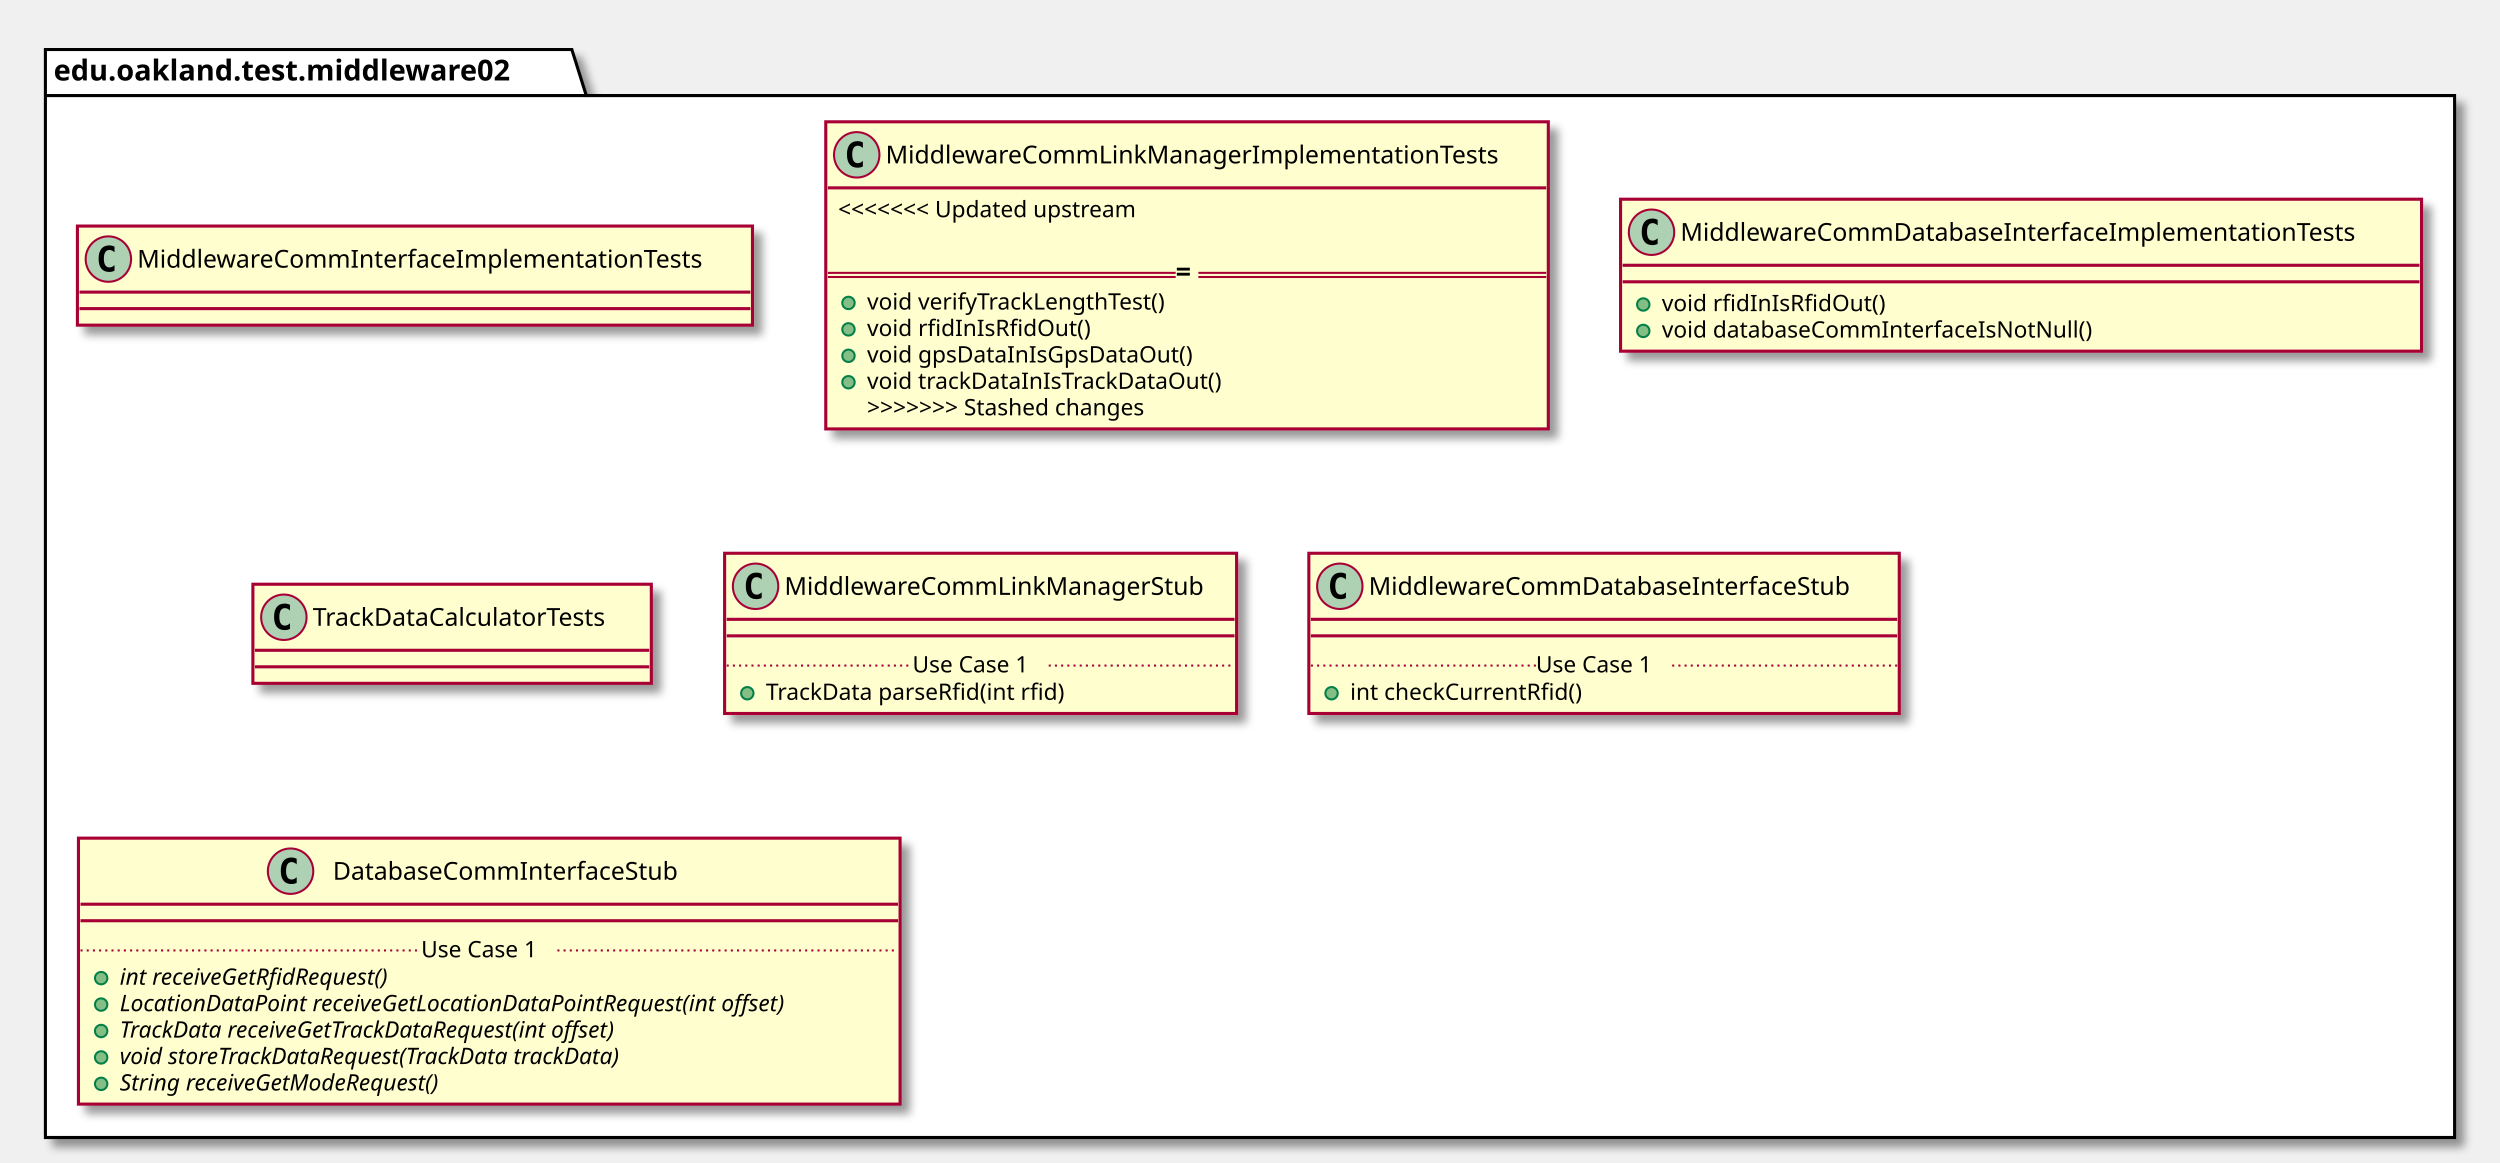
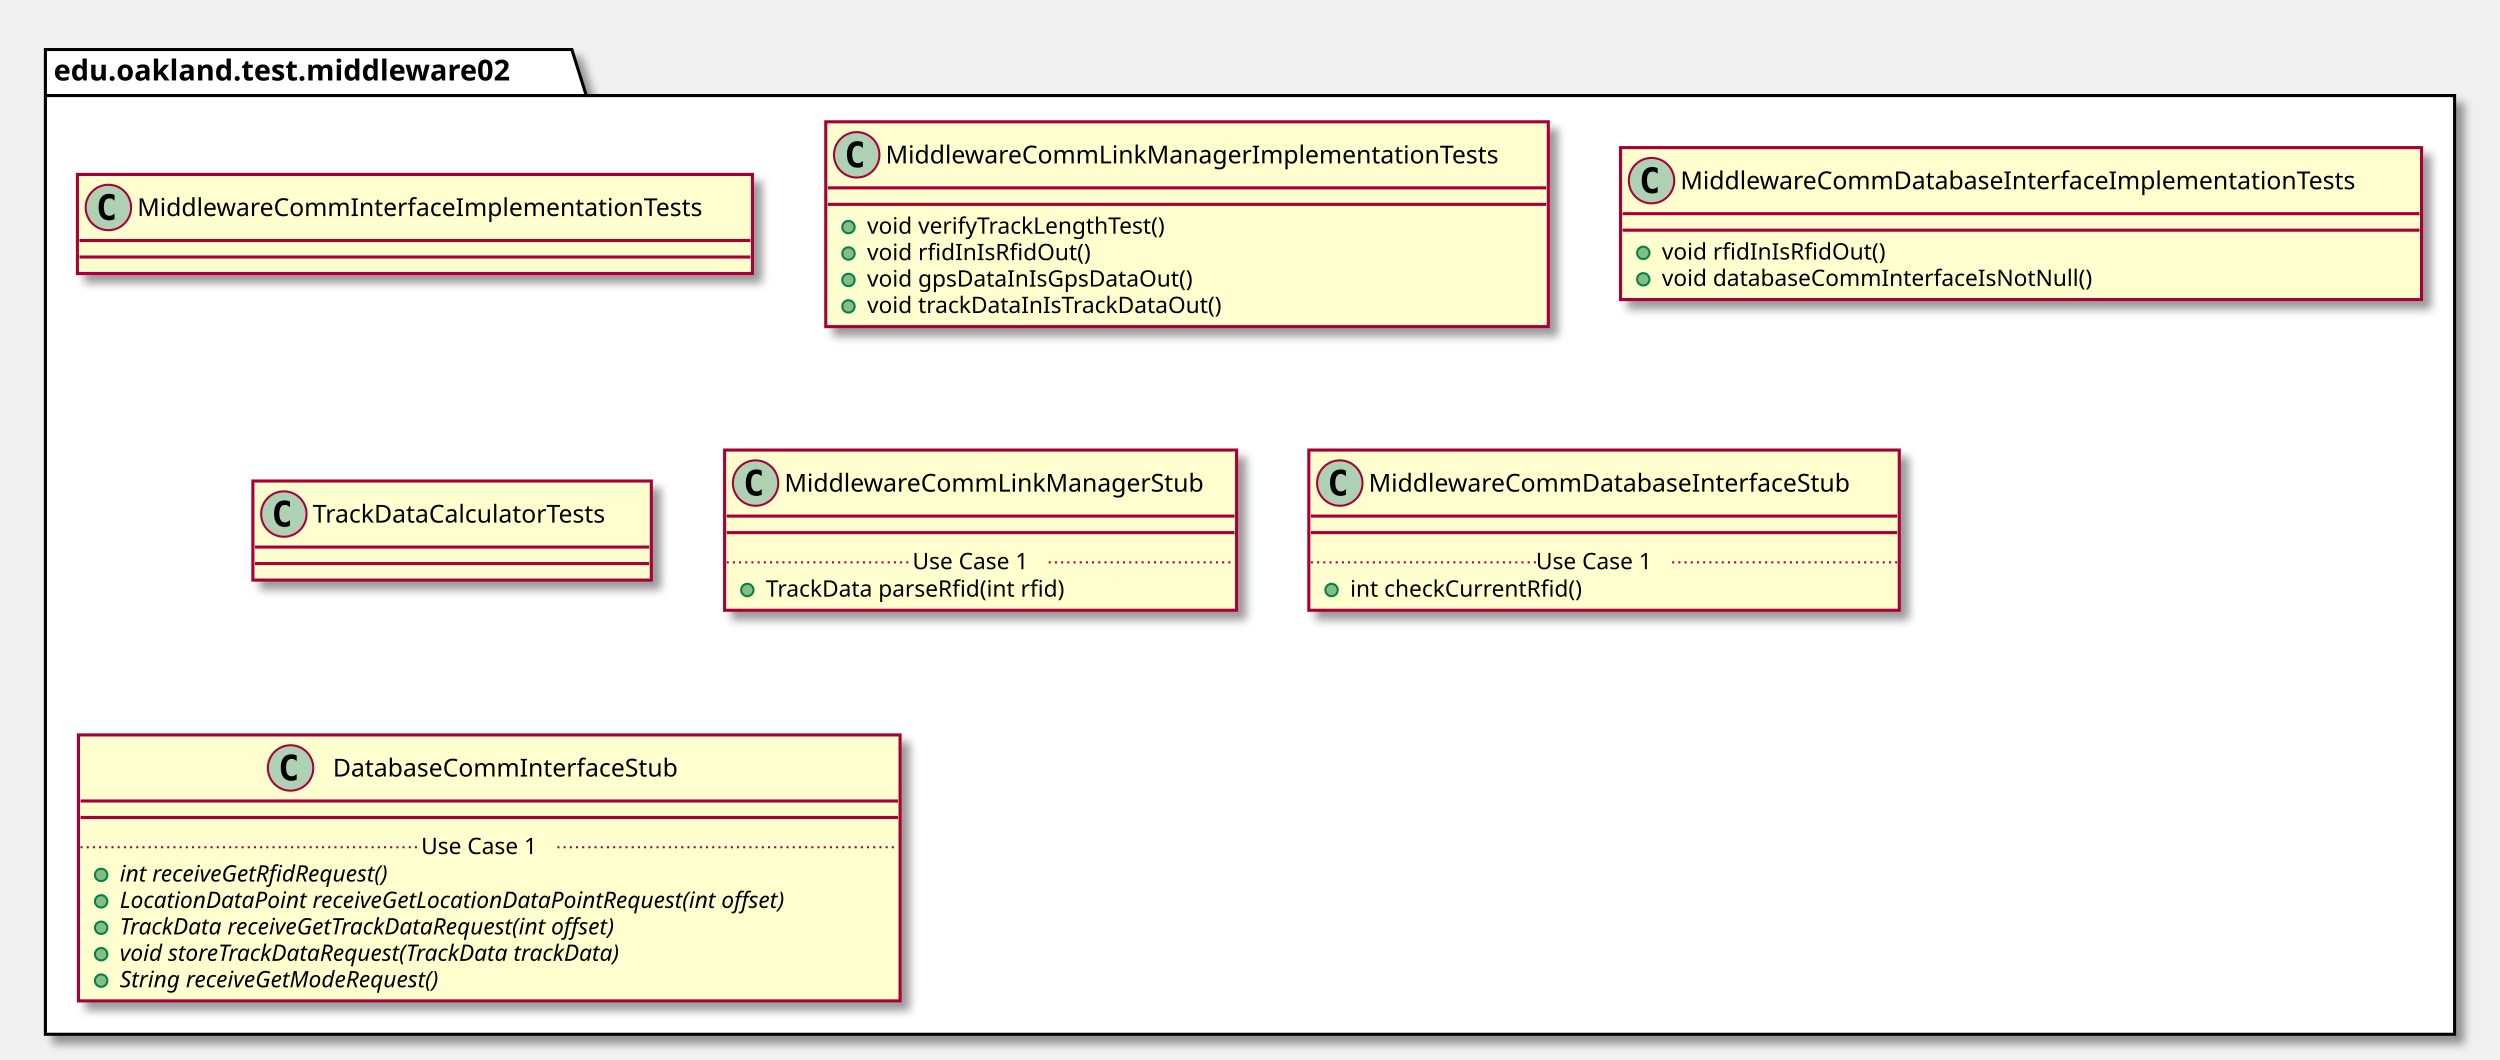
- <svg xmlns="http://www.w3.org/2000/svg" contentScriptType="application/ecmascript" contentStyleType="text/css" height="563px" preserveAspectRatio="none" style="width:1211px;height:563px;" version="1.1" viewBox="0 0 1211 563" width="1211px" zoomAndPan="magnify">
+ <svg xmlns="http://www.w3.org/2000/svg" contentScriptType="application/ecmascript" contentStyleType="text/css" height="513px" preserveAspectRatio="none" style="width:1211px;height:513px;" version="1.1" viewBox="0 0 1211 513" width="1211px" zoomAndPan="magnify">
  <defs>
-     <filter height="300%" id="f1pktx3gd7pnlc" width="300%" x="-1" y="-1">
+     <filter height="300%" id="fhzskk27fkjms" width="300%" x="-1" y="-1">
      <feGaussianBlur result="blurOut" stdDeviation="2.0" />
      <feColorMatrix in="blurOut" result="blurOut2" type="matrix" values="0 0 0 0 0 0 0 0 0 0 0 0 0 0 0 0 0 0 .4 0" />
      <feOffset dx="4.0" dy="4.0" in="blurOut2" result="blurOut3" />
      <feBlend in="SourceGraphic" in2="blurOut3" mode="normal" />
    </filter>
  </defs>
  <g>
-     <polygon fill="#FFFFFF" filter="url(#f1pktx3gd7pnlc)" points="22,24,277,24,284,46.297,1189,46.297,1189,551,22,551,22,24" style="stroke: #000000; stroke-width: 1.5;" />
+     <polygon fill="#FFFFFF" filter="url(#fhzskk27fkjms)" points="22,24,277,24,284,46.297,1189,46.297,1189,501,22,501,22,24" style="stroke: #000000; stroke-width: 1.5;" />
    <line style="stroke: #000000; stroke-width: 1.5;" x1="22" x2="284" y1="46.297" y2="46.297" />
    <text fill="#000000" font-family="sans-serif" font-size="14" font-weight="bold" lengthAdjust="spacingAndGlyphs" textLength="249" x="26" y="38.995">edu.oakland.test.middleware02</text>
-     <rect fill="#FEFECE" filter="url(#f1pktx3gd7pnlc)" height="48" id="MiddlewareCommInterfaceImplementationTests" style="stroke: #A80036; stroke-width: 1.5;" width="327" x="37.5" y="109.5" />
-     <ellipse cx="52.5" cy="125.5" fill="#ADD1B2" rx="11" ry="11" style="stroke: #A80036; stroke-width: 1.0;" />
-     <path d="M55.469,131.141 Q54.891,131.438 54.25,131.578 Q53.609,131.734 52.906,131.734 Q50.406,131.734 49.078,130.094 Q47.766,128.438 47.766,125.312 Q47.766,122.188 49.078,120.531 Q50.406,118.875 52.906,118.875 Q53.609,118.875 54.25,119.031 Q54.906,119.188 55.469,119.484 L55.469,122.203 Q54.844,121.625 54.25,121.359 Q53.656,121.078 53.031,121.078 Q51.688,121.078 51,122.156 Q50.312,123.219 50.312,125.312 Q50.312,127.406 51,128.484 Q51.688,129.547 53.031,129.547 Q53.656,129.547 54.25,129.281 Q54.844,129 55.469,128.422 L55.469,131.141 Z " />
-     <text fill="#000000" font-family="sans-serif" font-size="12" lengthAdjust="spacingAndGlyphs" textLength="295" x="66.5" y="129.654">MiddlewareCommInterfaceImplementationTests</text>
-     <line style="stroke: #A80036; stroke-width: 1.5;" x1="38.5" x2="363.5" y1="141.5" y2="141.5" />
-     <line style="stroke: #A80036; stroke-width: 1.5;" x1="38.5" x2="363.5" y1="149.5" y2="149.5" />
-     <rect fill="#FEFECE" filter="url(#f1pktx3gd7pnlc)" height="148.766" id="MiddlewareCommLinkManagerImplementationTests" style="stroke: #A80036; stroke-width: 1.5;" width="350" x="400" y="59" />
+     <rect fill="#FEFECE" filter="url(#fhzskk27fkjms)" height="48" id="MiddlewareCommInterfaceImplementationTests" style="stroke: #A80036; stroke-width: 1.5;" width="327" x="37.5" y="84.5" />
+     <ellipse cx="52.5" cy="100.5" fill="#ADD1B2" rx="11" ry="11" style="stroke: #A80036; stroke-width: 1.0;" />
+     <path d="M55.469,106.141 Q54.891,106.438 54.25,106.578 Q53.609,106.734 52.906,106.734 Q50.406,106.734 49.078,105.094 Q47.766,103.438 47.766,100.312 Q47.766,97.188 49.078,95.531 Q50.406,93.875 52.906,93.875 Q53.609,93.875 54.25,94.031 Q54.906,94.188 55.469,94.484 L55.469,97.203 Q54.844,96.625 54.25,96.359 Q53.656,96.078 53.031,96.078 Q51.688,96.078 51,97.156 Q50.312,98.219 50.312,100.312 Q50.312,102.406 51,103.484 Q51.688,104.547 53.031,104.547 Q53.656,104.547 54.25,104.281 Q54.844,104 55.469,103.422 L55.469,106.141 Z " />
+     <text fill="#000000" font-family="sans-serif" font-size="12" lengthAdjust="spacingAndGlyphs" textLength="295" x="66.5" y="104.654">MiddlewareCommInterfaceImplementationTests</text>
+     <line style="stroke: #A80036; stroke-width: 1.5;" x1="38.5" x2="363.5" y1="116.5" y2="116.5" />
+     <line style="stroke: #A80036; stroke-width: 1.5;" x1="38.5" x2="363.5" y1="124.5" y2="124.5" />
+     <rect fill="#FEFECE" filter="url(#fhzskk27fkjms)" height="99.219" id="MiddlewareCommLinkManagerImplementationTests" style="stroke: #A80036; stroke-width: 1.5;" width="350" x="400" y="59" />
    <ellipse cx="415" cy="75" fill="#ADD1B2" rx="11" ry="11" style="stroke: #A80036; stroke-width: 1.0;" />
    <path d="M417.969,80.641 Q417.391,80.938 416.75,81.078 Q416.109,81.234 415.406,81.234 Q412.906,81.234 411.578,79.594 Q410.266,77.938 410.266,74.812 Q410.266,71.688 411.578,70.031 Q412.906,68.375 415.406,68.375 Q416.109,68.375 416.75,68.531 Q417.406,68.688 417.969,68.984 L417.969,71.703 Q417.344,71.125 416.75,70.859 Q416.156,70.578 415.531,70.578 Q414.188,70.578 413.5,71.656 Q412.812,72.719 412.812,74.812 Q412.812,76.906 413.5,77.984 Q414.188,79.047 415.531,79.047 Q416.156,79.047 416.75,78.781 Q417.344,78.5 417.969,77.922 L417.969,80.641 Z " />
    <text fill="#000000" font-family="sans-serif" font-size="12" lengthAdjust="spacingAndGlyphs" textLength="318" x="429" y="79.154">MiddlewareCommLinkManagerImplementationTests</text>
    <line style="stroke: #A80036; stroke-width: 1.5;" x1="401" x2="749" y1="91" y2="91" />
-     <text fill="#000000" font-family="sans-serif" font-size="11" lengthAdjust="spacingAndGlyphs" textLength="173" x="406" y="105.21">&lt;&lt;&lt;&lt;&lt;&lt;&lt; Updated upstream</text>
-     <text fill="#000000" font-family="sans-serif" font-size="11" lengthAdjust="spacingAndGlyphs" textLength="0" x="410" y="118.015" />
-     <ellipse cx="411" cy="146.742" fill="#84BE84" rx="3" ry="3" style="stroke: #038048; stroke-width: 1.0;" />
-     <text fill="#000000" font-family="sans-serif" font-size="11" lengthAdjust="spacingAndGlyphs" textLength="160" x="420" y="149.953">void verifyTrackLengthTest()</text>
-     <ellipse cx="411" cy="159.547" fill="#84BE84" rx="3" ry="3" style="stroke: #038048; stroke-width: 1.0;" />
-     <text fill="#000000" font-family="sans-serif" font-size="11" lengthAdjust="spacingAndGlyphs" textLength="115" x="420" y="162.757">void rfidInIsRfidOut()</text>
-     <ellipse cx="411" cy="172.352" fill="#84BE84" rx="3" ry="3" style="stroke: #038048; stroke-width: 1.0;" />
-     <text fill="#000000" font-family="sans-serif" font-size="11" lengthAdjust="spacingAndGlyphs" textLength="171" x="420" y="175.562">void gpsDataInIsGpsDataOut()</text>
-     <ellipse cx="411" cy="185.156" fill="#84BE84" rx="3" ry="3" style="stroke: #038048; stroke-width: 1.0;" />
-     <text fill="#000000" font-family="sans-serif" font-size="11" lengthAdjust="spacingAndGlyphs" textLength="186" x="420" y="188.367">void trackDataInIsTrackDataOut()</text>
-     <text fill="#000000" font-family="sans-serif" font-size="11" lengthAdjust="spacingAndGlyphs" textLength="166" x="420" y="201.171">&gt;&gt;&gt;&gt;&gt;&gt;&gt; Stashed changes</text>
-     <line style="stroke: #A80036; stroke-width: 1.0;" x1="401" x2="569.5" y1="132.176" y2="132.176" />
-     <line style="stroke: #A80036; stroke-width: 1.0;" x1="401" x2="569.5" y1="134.176" y2="134.176" />
-     <text fill="#000000" font-family="sans-serif" font-size="13" font-weight="bold" lengthAdjust="spacingAndGlyphs" textLength="11" x="569.5" y="136.176">=</text>
-     <line style="stroke: #A80036; stroke-width: 1.0;" x1="580.5" x2="749" y1="132.176" y2="132.176" />
-     <line style="stroke: #A80036; stroke-width: 1.0;" x1="580.5" x2="749" y1="134.176" y2="134.176" />
-     <rect fill="#FEFECE" filter="url(#f1pktx3gd7pnlc)" height="73.609" id="MiddlewareCommDatabaseInterfaceImplementationTests" style="stroke: #A80036; stroke-width: 1.5;" width="388" x="785" y="96.5" />
-     <ellipse cx="800" cy="112.5" fill="#ADD1B2" rx="11" ry="11" style="stroke: #A80036; stroke-width: 1.0;" />
-     <path d="M802.969,118.141 Q802.391,118.438 801.75,118.578 Q801.109,118.734 800.406,118.734 Q797.906,118.734 796.578,117.094 Q795.266,115.438 795.266,112.312 Q795.266,109.188 796.578,107.531 Q797.906,105.875 800.406,105.875 Q801.109,105.875 801.75,106.031 Q802.406,106.188 802.969,106.484 L802.969,109.203 Q802.344,108.625 801.75,108.359 Q801.156,108.078 800.531,108.078 Q799.188,108.078 798.5,109.156 Q797.812,110.219 797.812,112.312 Q797.812,114.406 798.5,115.484 Q799.188,116.547 800.531,116.547 Q801.156,116.547 801.75,116.281 Q802.344,116 802.969,115.422 L802.969,118.141 Z " />
-     <text fill="#000000" font-family="sans-serif" font-size="12" lengthAdjust="spacingAndGlyphs" textLength="356" x="814" y="116.654">MiddlewareCommDatabaseInterfaceImplementationTests</text>
-     <line style="stroke: #A80036; stroke-width: 1.5;" x1="786" x2="1172" y1="128.5" y2="128.5" />
-     <line style="stroke: #A80036; stroke-width: 1.5;" x1="786" x2="1172" y1="136.5" y2="136.5" />
-     <ellipse cx="796" cy="147.5" fill="#84BE84" rx="3" ry="3" style="stroke: #038048; stroke-width: 1.0;" />
-     <text fill="#000000" font-family="sans-serif" font-size="11" lengthAdjust="spacingAndGlyphs" textLength="115" x="805" y="150.71">void rfidInIsRfidOut()</text>
-     <ellipse cx="796" cy="160.305" fill="#84BE84" rx="3" ry="3" style="stroke: #038048; stroke-width: 1.0;" />
-     <text fill="#000000" font-family="sans-serif" font-size="11" lengthAdjust="spacingAndGlyphs" textLength="225" x="805" y="163.515">void databaseCommInterfaceIsNotNull()</text>
-     <rect fill="#FEFECE" filter="url(#f1pktx3gd7pnlc)" height="48" id="TrackDataCalculatorTests" style="stroke: #A80036; stroke-width: 1.5;" width="193" x="122.5" y="283" />
-     <ellipse cx="137.5" cy="299" fill="#ADD1B2" rx="11" ry="11" style="stroke: #A80036; stroke-width: 1.0;" />
-     <path d="M140.469,304.641 Q139.891,304.938 139.25,305.078 Q138.609,305.234 137.906,305.234 Q135.406,305.234 134.078,303.594 Q132.766,301.938 132.766,298.812 Q132.766,295.688 134.078,294.031 Q135.406,292.375 137.906,292.375 Q138.609,292.375 139.25,292.531 Q139.906,292.688 140.469,292.984 L140.469,295.703 Q139.844,295.125 139.25,294.859 Q138.656,294.578 138.031,294.578 Q136.688,294.578 136,295.656 Q135.312,296.719 135.312,298.812 Q135.312,300.906 136,301.984 Q136.688,303.047 138.031,303.047 Q138.656,303.047 139.25,302.781 Q139.844,302.5 140.469,301.922 L140.469,304.641 Z " />
-     <text fill="#000000" font-family="sans-serif" font-size="12" lengthAdjust="spacingAndGlyphs" textLength="161" x="151.5" y="303.154">TrackDataCalculatorTests</text>
-     <line style="stroke: #A80036; stroke-width: 1.5;" x1="123.5" x2="314.5" y1="315" y2="315" />
-     <line style="stroke: #A80036; stroke-width: 1.5;" x1="123.5" x2="314.5" y1="323" y2="323" />
-     <rect fill="#FEFECE" filter="url(#f1pktx3gd7pnlc)" height="77.609" id="MiddlewareCommLinkManagerStub" style="stroke: #A80036; stroke-width: 1.5;" width="248" x="351" y="268" />
-     <ellipse cx="366" cy="284" fill="#ADD1B2" rx="11" ry="11" style="stroke: #A80036; stroke-width: 1.0;" />
-     <path d="M368.969,289.641 Q368.391,289.938 367.75,290.078 Q367.109,290.234 366.406,290.234 Q363.906,290.234 362.578,288.594 Q361.266,286.938 361.266,283.812 Q361.266,280.688 362.578,279.031 Q363.906,277.375 366.406,277.375 Q367.109,277.375 367.75,277.531 Q368.406,277.688 368.969,277.984 L368.969,280.703 Q368.344,280.125 367.75,279.859 Q367.156,279.578 366.531,279.578 Q365.188,279.578 364.5,280.656 Q363.812,281.719 363.812,283.812 Q363.812,285.906 364.5,286.984 Q365.188,288.047 366.531,288.047 Q367.156,288.047 367.75,287.781 Q368.344,287.5 368.969,286.922 L368.969,289.641 Z " />
-     <text fill="#000000" font-family="sans-serif" font-size="12" lengthAdjust="spacingAndGlyphs" textLength="216" x="380" y="288.154">MiddlewareCommLinkManagerStub</text>
-     <line style="stroke: #A80036; stroke-width: 1.5;" x1="352" x2="598" y1="300" y2="300" />
-     <line style="stroke: #A80036; stroke-width: 1.5;" x1="352" x2="598" y1="308" y2="308" />
-     <ellipse cx="362" cy="335.805" fill="#84BE84" rx="3" ry="3" style="stroke: #038048; stroke-width: 1.0;" />
-     <text fill="#000000" font-family="sans-serif" font-size="11" lengthAdjust="spacingAndGlyphs" textLength="160" x="371" y="339.015">TrackData parseRfid(int rfid)</text>
-     <line style="stroke: #A80036; stroke-width: 1.0; stroke-dasharray: 1.0,2.0;" x1="352" x2="442" y1="322.402" y2="322.402" />
-     <text fill="#000000" font-family="sans-serif" font-size="11" lengthAdjust="spacingAndGlyphs" textLength="66" x="442" y="325.71">Use Case 1</text>
-     <line style="stroke: #A80036; stroke-width: 1.0; stroke-dasharray: 1.0,2.0;" x1="508" x2="598" y1="322.402" y2="322.402" />
-     <rect fill="#FEFECE" filter="url(#f1pktx3gd7pnlc)" height="77.609" id="MiddlewareCommDatabaseInterfaceStub" style="stroke: #A80036; stroke-width: 1.5;" width="286" x="634" y="268" />
-     <ellipse cx="649" cy="284" fill="#ADD1B2" rx="11" ry="11" style="stroke: #A80036; stroke-width: 1.0;" />
-     <path d="M651.969,289.641 Q651.391,289.938 650.75,290.078 Q650.109,290.234 649.406,290.234 Q646.906,290.234 645.578,288.594 Q644.266,286.938 644.266,283.812 Q644.266,280.688 645.578,279.031 Q646.906,277.375 649.406,277.375 Q650.109,277.375 650.75,277.531 Q651.406,277.688 651.969,277.984 L651.969,280.703 Q651.344,280.125 650.75,279.859 Q650.156,279.578 649.531,279.578 Q648.188,279.578 647.5,280.656 Q646.812,281.719 646.812,283.812 Q646.812,285.906 647.5,286.984 Q648.188,288.047 649.531,288.047 Q650.156,288.047 650.75,287.781 Q651.344,287.5 651.969,286.922 L651.969,289.641 Z " />
-     <text fill="#000000" font-family="sans-serif" font-size="12" lengthAdjust="spacingAndGlyphs" textLength="254" x="663" y="288.154">MiddlewareCommDatabaseInterfaceStub</text>
-     <line style="stroke: #A80036; stroke-width: 1.5;" x1="635" x2="919" y1="300" y2="300" />
-     <line style="stroke: #A80036; stroke-width: 1.5;" x1="635" x2="919" y1="308" y2="308" />
-     <ellipse cx="645" cy="335.805" fill="#84BE84" rx="3" ry="3" style="stroke: #038048; stroke-width: 1.0;" />
-     <text fill="#000000" font-family="sans-serif" font-size="11" lengthAdjust="spacingAndGlyphs" textLength="122" x="654" y="339.015">int checkCurrentRfid()</text>
-     <line style="stroke: #A80036; stroke-width: 1.0; stroke-dasharray: 1.0,2.0;" x1="635" x2="744" y1="322.402" y2="322.402" />
-     <text fill="#000000" font-family="sans-serif" font-size="11" lengthAdjust="spacingAndGlyphs" textLength="66" x="744" y="325.71">Use Case 1</text>
-     <line style="stroke: #A80036; stroke-width: 1.0; stroke-dasharray: 1.0,2.0;" x1="810" x2="919" y1="322.402" y2="322.402" />
-     <rect fill="#FEFECE" filter="url(#f1pktx3gd7pnlc)" height="128.828" id="DatabaseCommInterfaceStub" style="stroke: #A80036; stroke-width: 1.5;" width="398" x="38" y="406" />
-     <ellipse cx="140.75" cy="422" fill="#ADD1B2" rx="11" ry="11" style="stroke: #A80036; stroke-width: 1.0;" />
-     <path d="M143.719,427.641 Q143.141,427.938 142.5,428.078 Q141.859,428.234 141.156,428.234 Q138.656,428.234 137.328,426.594 Q136.016,424.938 136.016,421.812 Q136.016,418.688 137.328,417.031 Q138.656,415.375 141.156,415.375 Q141.859,415.375 142.5,415.531 Q143.156,415.688 143.719,415.984 L143.719,418.703 Q143.094,418.125 142.5,417.859 Q141.906,417.578 141.281,417.578 Q139.938,417.578 139.25,418.656 Q138.562,419.719 138.562,421.812 Q138.562,423.906 139.25,424.984 Q139.938,426.047 141.281,426.047 Q141.906,426.047 142.5,425.781 Q143.094,425.5 143.719,424.922 L143.719,427.641 Z " />
-     <text fill="#000000" font-family="sans-serif" font-size="12" lengthAdjust="spacingAndGlyphs" textLength="184" x="161.25" y="426.154">DatabaseCommInterfaceStub</text>
-     <line style="stroke: #A80036; stroke-width: 1.5;" x1="39" x2="435" y1="438" y2="438" />
-     <line style="stroke: #A80036; stroke-width: 1.5;" x1="39" x2="435" y1="446" y2="446" />
-     <ellipse cx="49" cy="473.805" fill="#84BE84" rx="3" ry="3" style="stroke: #038048; stroke-width: 1.0;" />
-     <text fill="#000000" font-family="sans-serif" font-size="11" font-style="italic" lengthAdjust="spacingAndGlyphs" textLength="156" x="58" y="477.015">int receiveGetRfidRequest()</text>
-     <ellipse cx="49" cy="486.609" fill="#84BE84" rx="3" ry="3" style="stroke: #038048; stroke-width: 1.0;" />
-     <text fill="#000000" font-family="sans-serif" font-size="11" font-style="italic" lengthAdjust="spacingAndGlyphs" textLength="372" x="58" y="489.82">LocationDataPoint receiveGetLocationDataPointRequest(int offset)</text>
-     <ellipse cx="49" cy="499.414" fill="#84BE84" rx="3" ry="3" style="stroke: #038048; stroke-width: 1.0;" />
-     <text fill="#000000" font-family="sans-serif" font-size="11" font-style="italic" lengthAdjust="spacingAndGlyphs" textLength="284" x="58" y="502.625">TrackData receiveGetTrackDataRequest(int offset)</text>
-     <ellipse cx="49" cy="512.219" fill="#84BE84" rx="3" ry="3" style="stroke: #038048; stroke-width: 1.0;" />
-     <text fill="#000000" font-family="sans-serif" font-size="11" font-style="italic" lengthAdjust="spacingAndGlyphs" textLength="283" x="58" y="515.429">void storeTrackDataRequest(TrackData trackData)</text>
-     <ellipse cx="49" cy="525.023" fill="#84BE84" rx="3" ry="3" style="stroke: #038048; stroke-width: 1.0;" />
-     <text fill="#000000" font-family="sans-serif" font-size="11" font-style="italic" lengthAdjust="spacingAndGlyphs" textLength="183" x="58" y="528.234">String receiveGetModeRequest()</text>
-     <line style="stroke: #A80036; stroke-width: 1.0; stroke-dasharray: 1.0,2.0;" x1="39" x2="204" y1="460.402" y2="460.402" />
-     <text fill="#000000" font-family="sans-serif" font-size="11" lengthAdjust="spacingAndGlyphs" textLength="66" x="204" y="463.71">Use Case 1</text>
-     <line style="stroke: #A80036; stroke-width: 1.0; stroke-dasharray: 1.0,2.0;" x1="270" x2="435" y1="460.402" y2="460.402" />
+     <line style="stroke: #A80036; stroke-width: 1.5;" x1="401" x2="749" y1="99" y2="99" />
+     <ellipse cx="411" cy="110" fill="#84BE84" rx="3" ry="3" style="stroke: #038048; stroke-width: 1.0;" />
+     <text fill="#000000" font-family="sans-serif" font-size="11" lengthAdjust="spacingAndGlyphs" textLength="160" x="420" y="113.21">void verifyTrackLengthTest()</text>
+     <ellipse cx="411" cy="122.805" fill="#84BE84" rx="3" ry="3" style="stroke: #038048; stroke-width: 1.0;" />
+     <text fill="#000000" font-family="sans-serif" font-size="11" lengthAdjust="spacingAndGlyphs" textLength="115" x="420" y="126.015">void rfidInIsRfidOut()</text>
+     <ellipse cx="411" cy="135.609" fill="#84BE84" rx="3" ry="3" style="stroke: #038048; stroke-width: 1.0;" />
+     <text fill="#000000" font-family="sans-serif" font-size="11" lengthAdjust="spacingAndGlyphs" textLength="171" x="420" y="138.82">void gpsDataInIsGpsDataOut()</text>
+     <ellipse cx="411" cy="148.414" fill="#84BE84" rx="3" ry="3" style="stroke: #038048; stroke-width: 1.0;" />
+     <text fill="#000000" font-family="sans-serif" font-size="11" lengthAdjust="spacingAndGlyphs" textLength="186" x="420" y="151.625">void trackDataInIsTrackDataOut()</text>
+     <rect fill="#FEFECE" filter="url(#fhzskk27fkjms)" height="73.609" id="MiddlewareCommDatabaseInterfaceImplementationTests" style="stroke: #A80036; stroke-width: 1.5;" width="388" x="785" y="71.5" />
+     <ellipse cx="800" cy="87.5" fill="#ADD1B2" rx="11" ry="11" style="stroke: #A80036; stroke-width: 1.0;" />
+     <path d="M802.969,93.141 Q802.391,93.438 801.75,93.578 Q801.109,93.734 800.406,93.734 Q797.906,93.734 796.578,92.094 Q795.266,90.438 795.266,87.312 Q795.266,84.188 796.578,82.531 Q797.906,80.875 800.406,80.875 Q801.109,80.875 801.75,81.031 Q802.406,81.188 802.969,81.484 L802.969,84.203 Q802.344,83.625 801.75,83.359 Q801.156,83.078 800.531,83.078 Q799.188,83.078 798.5,84.156 Q797.812,85.219 797.812,87.312 Q797.812,89.406 798.5,90.484 Q799.188,91.547 800.531,91.547 Q801.156,91.547 801.75,91.281 Q802.344,91 802.969,90.422 L802.969,93.141 Z " />
+     <text fill="#000000" font-family="sans-serif" font-size="12" lengthAdjust="spacingAndGlyphs" textLength="356" x="814" y="91.654">MiddlewareCommDatabaseInterfaceImplementationTests</text>
+     <line style="stroke: #A80036; stroke-width: 1.5;" x1="786" x2="1172" y1="103.5" y2="103.5" />
+     <line style="stroke: #A80036; stroke-width: 1.5;" x1="786" x2="1172" y1="111.5" y2="111.5" />
+     <ellipse cx="796" cy="122.5" fill="#84BE84" rx="3" ry="3" style="stroke: #038048; stroke-width: 1.0;" />
+     <text fill="#000000" font-family="sans-serif" font-size="11" lengthAdjust="spacingAndGlyphs" textLength="115" x="805" y="125.71">void rfidInIsRfidOut()</text>
+     <ellipse cx="796" cy="135.305" fill="#84BE84" rx="3" ry="3" style="stroke: #038048; stroke-width: 1.0;" />
+     <text fill="#000000" font-family="sans-serif" font-size="11" lengthAdjust="spacingAndGlyphs" textLength="225" x="805" y="138.515">void databaseCommInterfaceIsNotNull()</text>
+     <rect fill="#FEFECE" filter="url(#fhzskk27fkjms)" height="48" id="TrackDataCalculatorTests" style="stroke: #A80036; stroke-width: 1.5;" width="193" x="122.5" y="233" />
+     <ellipse cx="137.5" cy="249" fill="#ADD1B2" rx="11" ry="11" style="stroke: #A80036; stroke-width: 1.0;" />
+     <path d="M140.469,254.641 Q139.891,254.938 139.25,255.078 Q138.609,255.234 137.906,255.234 Q135.406,255.234 134.078,253.594 Q132.766,251.938 132.766,248.812 Q132.766,245.688 134.078,244.031 Q135.406,242.375 137.906,242.375 Q138.609,242.375 139.25,242.531 Q139.906,242.688 140.469,242.984 L140.469,245.703 Q139.844,245.125 139.25,244.859 Q138.656,244.578 138.031,244.578 Q136.688,244.578 136,245.656 Q135.312,246.719 135.312,248.812 Q135.312,250.906 136,251.984 Q136.688,253.047 138.031,253.047 Q138.656,253.047 139.25,252.781 Q139.844,252.5 140.469,251.922 L140.469,254.641 Z " />
+     <text fill="#000000" font-family="sans-serif" font-size="12" lengthAdjust="spacingAndGlyphs" textLength="161" x="151.5" y="253.154">TrackDataCalculatorTests</text>
+     <line style="stroke: #A80036; stroke-width: 1.5;" x1="123.5" x2="314.5" y1="265" y2="265" />
+     <line style="stroke: #A80036; stroke-width: 1.5;" x1="123.5" x2="314.5" y1="273" y2="273" />
+     <rect fill="#FEFECE" filter="url(#fhzskk27fkjms)" height="77.609" id="MiddlewareCommLinkManagerStub" style="stroke: #A80036; stroke-width: 1.5;" width="248" x="351" y="218" />
+     <ellipse cx="366" cy="234" fill="#ADD1B2" rx="11" ry="11" style="stroke: #A80036; stroke-width: 1.0;" />
+     <path d="M368.969,239.641 Q368.391,239.938 367.75,240.078 Q367.109,240.234 366.406,240.234 Q363.906,240.234 362.578,238.594 Q361.266,236.938 361.266,233.812 Q361.266,230.688 362.578,229.031 Q363.906,227.375 366.406,227.375 Q367.109,227.375 367.75,227.531 Q368.406,227.688 368.969,227.984 L368.969,230.703 Q368.344,230.125 367.75,229.859 Q367.156,229.578 366.531,229.578 Q365.188,229.578 364.5,230.656 Q363.812,231.719 363.812,233.812 Q363.812,235.906 364.5,236.984 Q365.188,238.047 366.531,238.047 Q367.156,238.047 367.75,237.781 Q368.344,237.5 368.969,236.922 L368.969,239.641 Z " />
+     <text fill="#000000" font-family="sans-serif" font-size="12" lengthAdjust="spacingAndGlyphs" textLength="216" x="380" y="238.154">MiddlewareCommLinkManagerStub</text>
+     <line style="stroke: #A80036; stroke-width: 1.5;" x1="352" x2="598" y1="250" y2="250" />
+     <line style="stroke: #A80036; stroke-width: 1.5;" x1="352" x2="598" y1="258" y2="258" />
+     <ellipse cx="362" cy="285.805" fill="#84BE84" rx="3" ry="3" style="stroke: #038048; stroke-width: 1.0;" />
+     <text fill="#000000" font-family="sans-serif" font-size="11" lengthAdjust="spacingAndGlyphs" textLength="160" x="371" y="289.015">TrackData parseRfid(int rfid)</text>
+     <line style="stroke: #A80036; stroke-width: 1.0; stroke-dasharray: 1.0,2.0;" x1="352" x2="442" y1="272.402" y2="272.402" />
+     <text fill="#000000" font-family="sans-serif" font-size="11" lengthAdjust="spacingAndGlyphs" textLength="66" x="442" y="275.71">Use Case 1</text>
+     <line style="stroke: #A80036; stroke-width: 1.0; stroke-dasharray: 1.0,2.0;" x1="508" x2="598" y1="272.402" y2="272.402" />
+     <rect fill="#FEFECE" filter="url(#fhzskk27fkjms)" height="77.609" id="MiddlewareCommDatabaseInterfaceStub" style="stroke: #A80036; stroke-width: 1.5;" width="286" x="634" y="218" />
+     <ellipse cx="649" cy="234" fill="#ADD1B2" rx="11" ry="11" style="stroke: #A80036; stroke-width: 1.0;" />
+     <path d="M651.969,239.641 Q651.391,239.938 650.75,240.078 Q650.109,240.234 649.406,240.234 Q646.906,240.234 645.578,238.594 Q644.266,236.938 644.266,233.812 Q644.266,230.688 645.578,229.031 Q646.906,227.375 649.406,227.375 Q650.109,227.375 650.75,227.531 Q651.406,227.688 651.969,227.984 L651.969,230.703 Q651.344,230.125 650.75,229.859 Q650.156,229.578 649.531,229.578 Q648.188,229.578 647.5,230.656 Q646.812,231.719 646.812,233.812 Q646.812,235.906 647.5,236.984 Q648.188,238.047 649.531,238.047 Q650.156,238.047 650.75,237.781 Q651.344,237.5 651.969,236.922 L651.969,239.641 Z " />
+     <text fill="#000000" font-family="sans-serif" font-size="12" lengthAdjust="spacingAndGlyphs" textLength="254" x="663" y="238.154">MiddlewareCommDatabaseInterfaceStub</text>
+     <line style="stroke: #A80036; stroke-width: 1.5;" x1="635" x2="919" y1="250" y2="250" />
+     <line style="stroke: #A80036; stroke-width: 1.5;" x1="635" x2="919" y1="258" y2="258" />
+     <ellipse cx="645" cy="285.805" fill="#84BE84" rx="3" ry="3" style="stroke: #038048; stroke-width: 1.0;" />
+     <text fill="#000000" font-family="sans-serif" font-size="11" lengthAdjust="spacingAndGlyphs" textLength="122" x="654" y="289.015">int checkCurrentRfid()</text>
+     <line style="stroke: #A80036; stroke-width: 1.0; stroke-dasharray: 1.0,2.0;" x1="635" x2="744" y1="272.402" y2="272.402" />
+     <text fill="#000000" font-family="sans-serif" font-size="11" lengthAdjust="spacingAndGlyphs" textLength="66" x="744" y="275.71">Use Case 1</text>
+     <line style="stroke: #A80036; stroke-width: 1.0; stroke-dasharray: 1.0,2.0;" x1="810" x2="919" y1="272.402" y2="272.402" />
+     <rect fill="#FEFECE" filter="url(#fhzskk27fkjms)" height="128.828" id="DatabaseCommInterfaceStub" style="stroke: #A80036; stroke-width: 1.5;" width="398" x="38" y="356" />
+     <ellipse cx="140.75" cy="372" fill="#ADD1B2" rx="11" ry="11" style="stroke: #A80036; stroke-width: 1.0;" />
+     <path d="M143.719,377.641 Q143.141,377.938 142.5,378.078 Q141.859,378.234 141.156,378.234 Q138.656,378.234 137.328,376.594 Q136.016,374.938 136.016,371.812 Q136.016,368.688 137.328,367.031 Q138.656,365.375 141.156,365.375 Q141.859,365.375 142.5,365.531 Q143.156,365.688 143.719,365.984 L143.719,368.703 Q143.094,368.125 142.5,367.859 Q141.906,367.578 141.281,367.578 Q139.938,367.578 139.25,368.656 Q138.562,369.719 138.562,371.812 Q138.562,373.906 139.25,374.984 Q139.938,376.047 141.281,376.047 Q141.906,376.047 142.5,375.781 Q143.094,375.5 143.719,374.922 L143.719,377.641 Z " />
+     <text fill="#000000" font-family="sans-serif" font-size="12" lengthAdjust="spacingAndGlyphs" textLength="184" x="161.25" y="376.154">DatabaseCommInterfaceStub</text>
+     <line style="stroke: #A80036; stroke-width: 1.5;" x1="39" x2="435" y1="388" y2="388" />
+     <line style="stroke: #A80036; stroke-width: 1.5;" x1="39" x2="435" y1="396" y2="396" />
+     <ellipse cx="49" cy="423.805" fill="#84BE84" rx="3" ry="3" style="stroke: #038048; stroke-width: 1.0;" />
+     <text fill="#000000" font-family="sans-serif" font-size="11" font-style="italic" lengthAdjust="spacingAndGlyphs" textLength="156" x="58" y="427.015">int receiveGetRfidRequest()</text>
+     <ellipse cx="49" cy="436.609" fill="#84BE84" rx="3" ry="3" style="stroke: #038048; stroke-width: 1.0;" />
+     <text fill="#000000" font-family="sans-serif" font-size="11" font-style="italic" lengthAdjust="spacingAndGlyphs" textLength="372" x="58" y="439.82">LocationDataPoint receiveGetLocationDataPointRequest(int offset)</text>
+     <ellipse cx="49" cy="449.414" fill="#84BE84" rx="3" ry="3" style="stroke: #038048; stroke-width: 1.0;" />
+     <text fill="#000000" font-family="sans-serif" font-size="11" font-style="italic" lengthAdjust="spacingAndGlyphs" textLength="284" x="58" y="452.625">TrackData receiveGetTrackDataRequest(int offset)</text>
+     <ellipse cx="49" cy="462.219" fill="#84BE84" rx="3" ry="3" style="stroke: #038048; stroke-width: 1.0;" />
+     <text fill="#000000" font-family="sans-serif" font-size="11" font-style="italic" lengthAdjust="spacingAndGlyphs" textLength="283" x="58" y="465.429">void storeTrackDataRequest(TrackData trackData)</text>
+     <ellipse cx="49" cy="475.023" fill="#84BE84" rx="3" ry="3" style="stroke: #038048; stroke-width: 1.0;" />
+     <text fill="#000000" font-family="sans-serif" font-size="11" font-style="italic" lengthAdjust="spacingAndGlyphs" textLength="183" x="58" y="478.234">String receiveGetModeRequest()</text>
+     <line style="stroke: #A80036; stroke-width: 1.0; stroke-dasharray: 1.0,2.0;" x1="39" x2="204" y1="410.402" y2="410.402" />
+     <text fill="#000000" font-family="sans-serif" font-size="11" lengthAdjust="spacingAndGlyphs" textLength="66" x="204" y="413.71">Use Case 1</text>
+     <line style="stroke: #A80036; stroke-width: 1.0; stroke-dasharray: 1.0,2.0;" x1="270" x2="435" y1="410.402" y2="410.402" />
  </g>
</svg>
